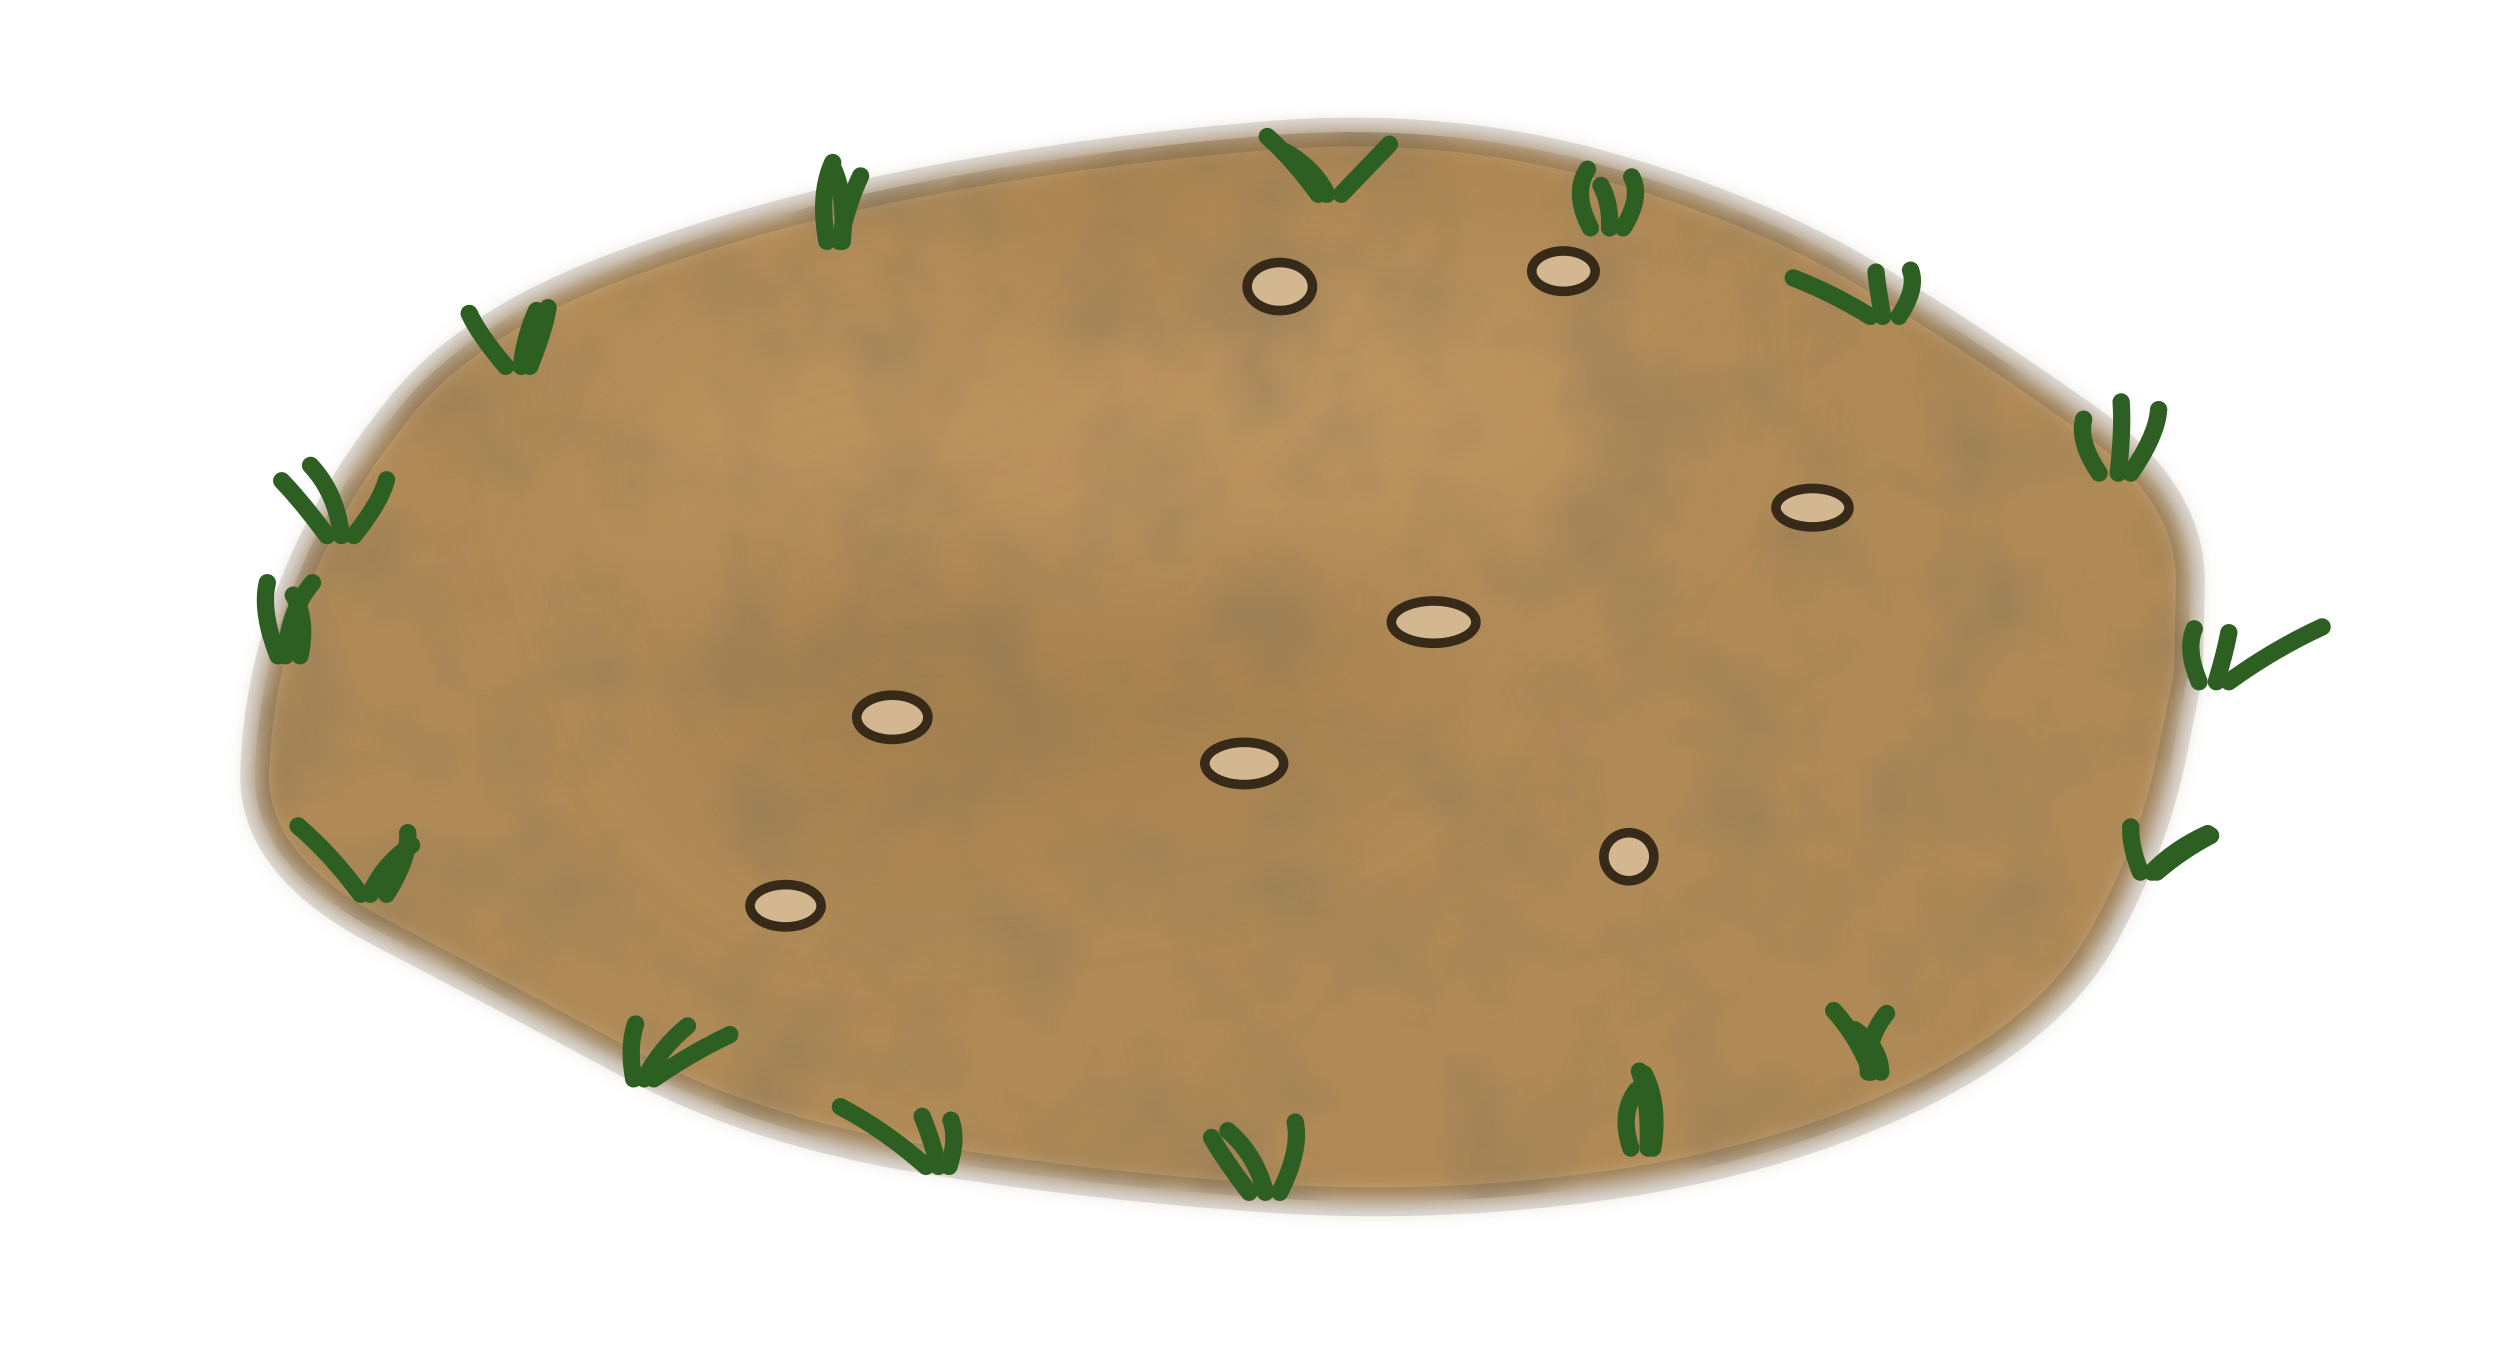
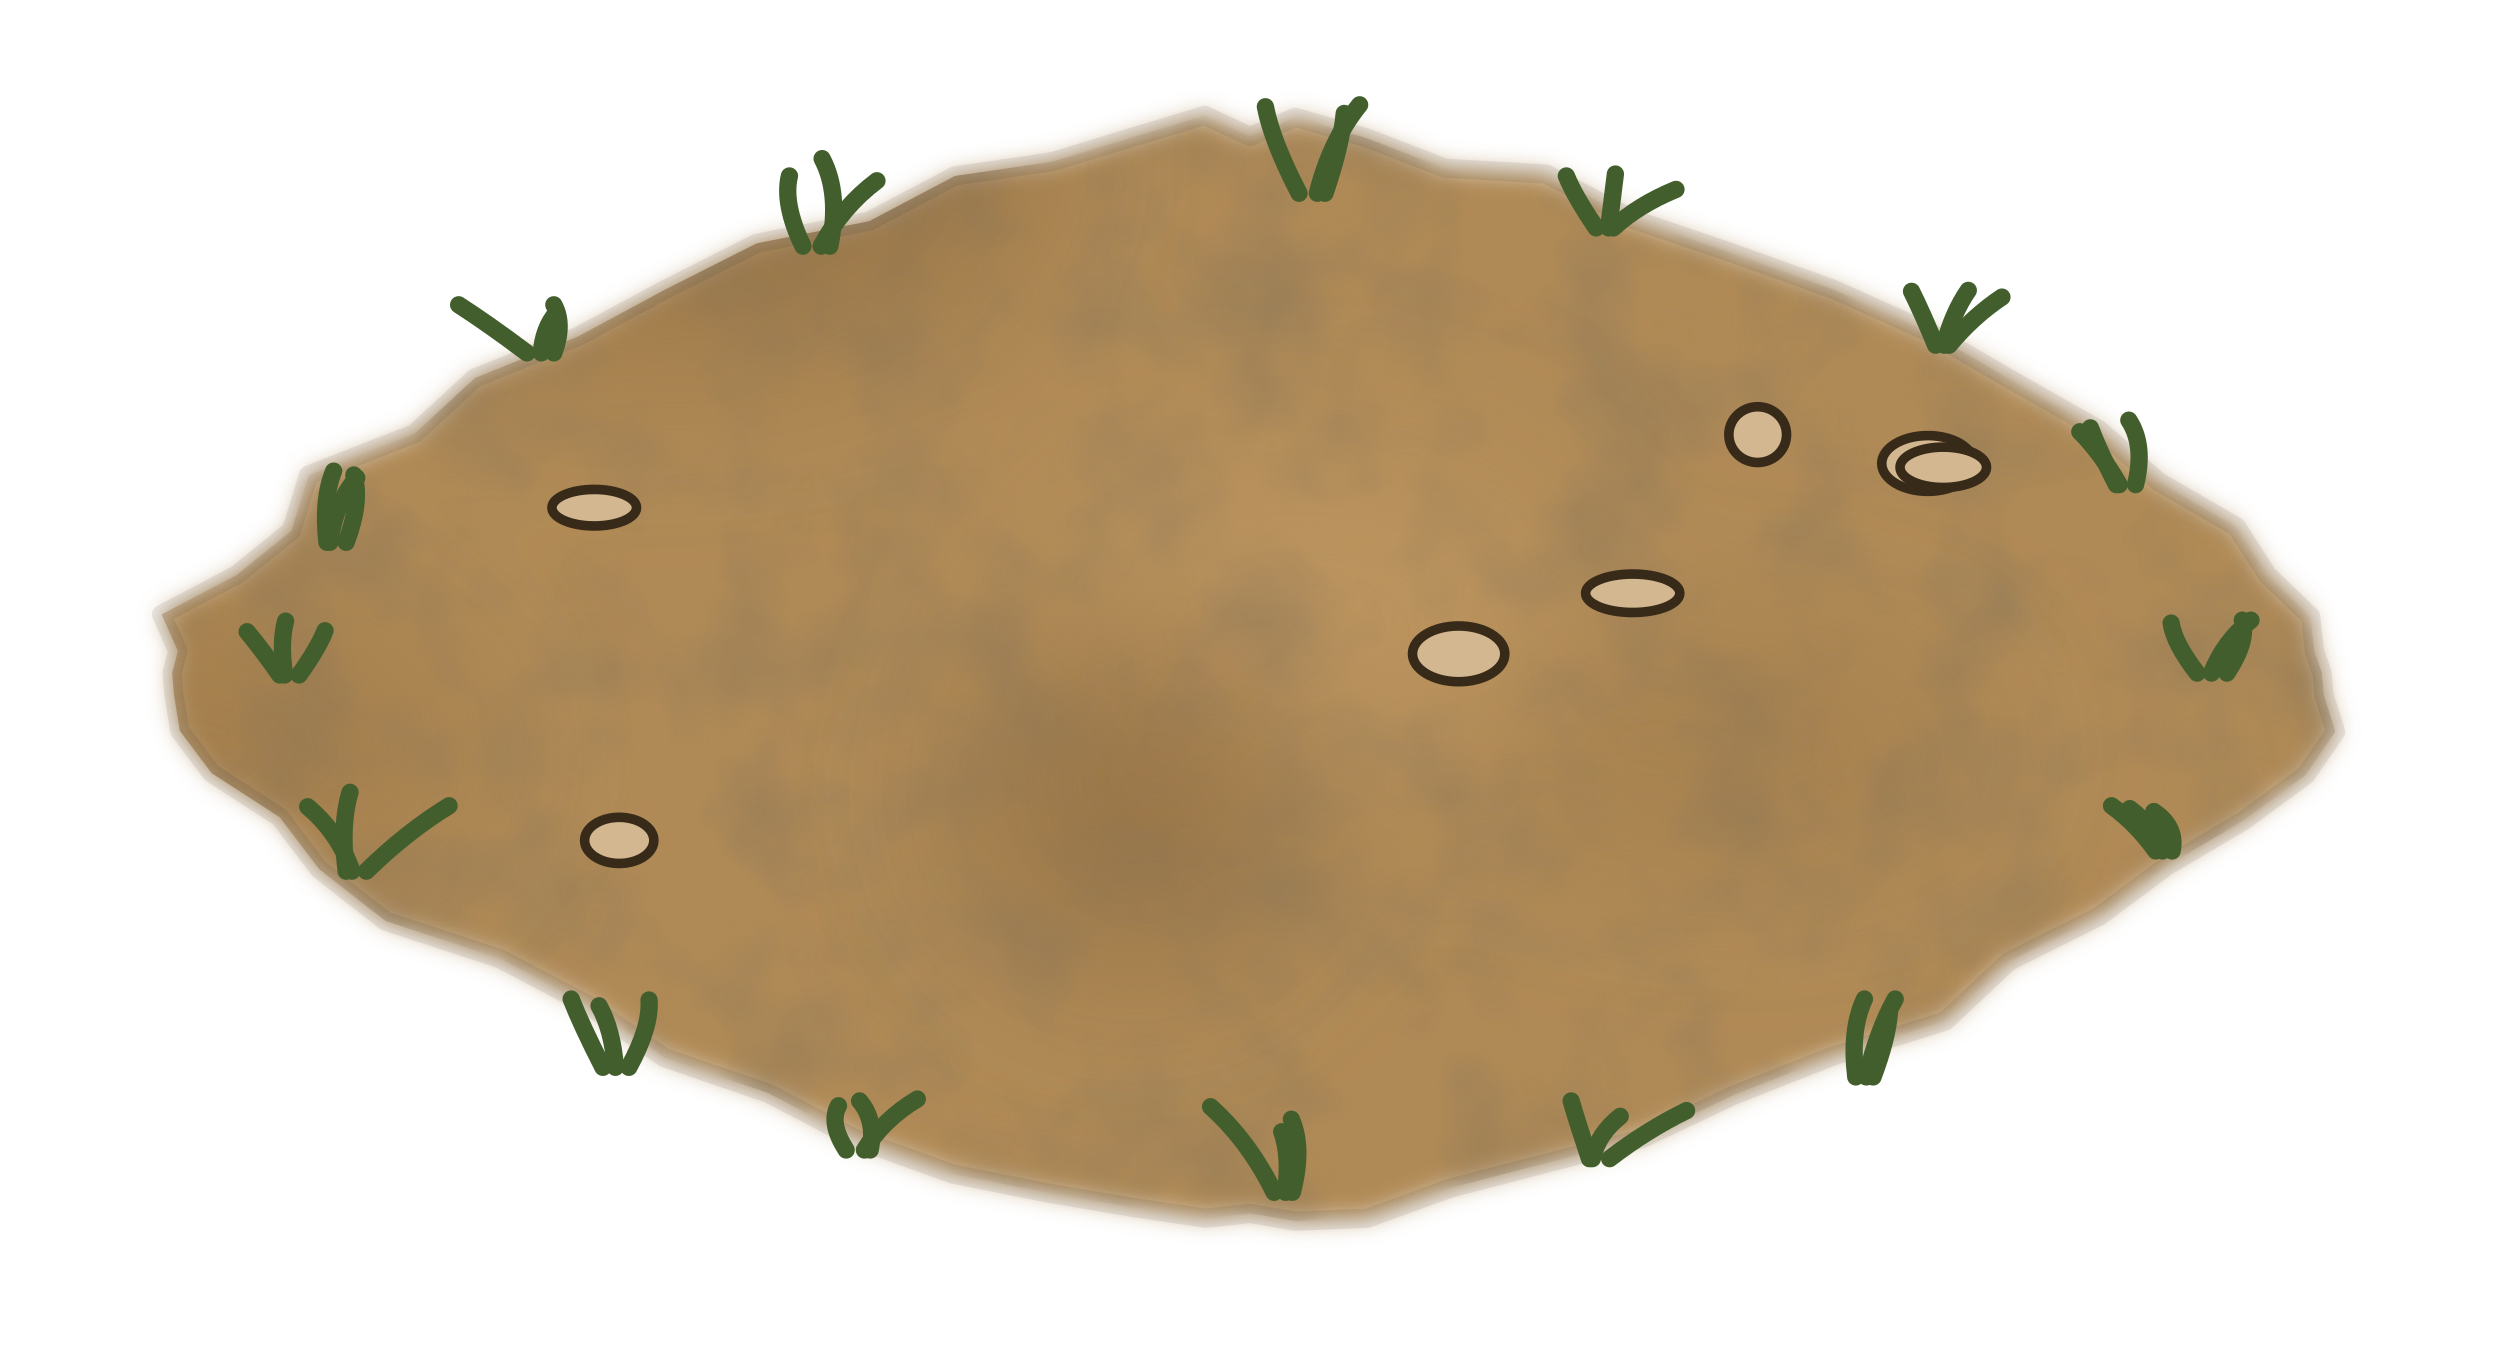
<svg xmlns="http://www.w3.org/2000/svg" width="260" height="140" viewBox="0 0 260 140">
  <defs>
    <clipPath id="cp1">
-       <path d="M227.6 70 Q227.6 70 225.8 79 Q223.9 88.1 218.7 97.5 Q213.4 107 199.4 113.9 Q185.4 120.7 167 123.3 Q148.6 125.9 130.4 124.5 Q112.3 123.2 95.2 120.4 Q78.1 117.5 65.7 110.8 Q53.2 104.1 39.6 97 Q26 90 26.5 80 Q26.9 70 30.6 60.8 Q34.2 51.6 41.3 42.7 Q48.3 33.8 63.2 28.1 Q78.1 22.4 95 19.1 Q111.9 15.8 130.6 14.2 Q149.2 12.5 166 17 Q182.9 21.6 194.7 28.8 Q206.5 36 217.2 43.6 Q227.9 51.2 227.8 60.6 Z" />
+       <path d="M241.5 70 L241.7 72.3 L242.9 76.1 L239.8 80.6 L233.4 85.3 L225.3 90.1 L218.3 95.3 L208.9 100 L202.3 106.2 L190.7 109.8 L180.3 113.9 L170.8 118.4 L160.3 121.1 L150.7 123.6 L142.2 126.7 L134.7 127 L130 126.2 L125.4 126.7 L118 125.6 L109.1 124.1 L99.1 122.1 L89.1 118.5 L79.9 113.7 L69.1 110 L61.1 104.5 L52 99.7 L40.1 95.8 L33.2 90.4 L29.1 85 L22 80.4 L18.7 76 L18.1 72.3 L17.9 70 L18.5 67.7 L16.8 63.9 L24.6 59.8 L30.3 55.2 L32.1 49.4 L43.1 45.1 L49.4 39.3 L60.1 35 L69.2 30.1 L78.7 25.3 L90.4 23 L99.3 18.3 L109.5 16.8 L118 14.2 L125.3 12 L130 14.2 L134.7 12.2 L142 14.3 L150.3 17.5 L160.8 18.1 L169.8 22.8 L180.1 26.3 L190.7 30.1 L200.7 34.6 L209.5 39.7 L218.3 44.7 L224.5 50.1 L232.6 54.8 L235.8 59.8 L240.3 64.1 L240.7 67.7 Z" />
    </clipPath>
    <filter id="bl2" x="-50%" y="-50%" width="200%" height="200%">
      <feGaussianBlur stdDeviation="1.2" />
    </filter>
    <clipPath id="cp3">
-       <path d="M227.6 70 Q227.6 70 225.8 79 Q223.9 88.1 218.7 97.5 Q213.4 107 199.4 113.9 Q185.4 120.7 167 123.3 Q148.6 125.9 130.4 124.5 Q112.3 123.2 95.2 120.4 Q78.1 117.5 65.7 110.8 Q53.2 104.1 39.6 97 Q26 90 26.5 80 Q26.9 70 30.6 60.8 Q34.2 51.6 41.3 42.7 Q48.3 33.8 63.2 28.1 Q78.1 22.4 95 19.1 Q111.9 15.8 130.6 14.2 Q149.2 12.5 166 17 Q182.9 21.6 194.7 28.8 Q206.5 36 217.2 43.6 Q227.9 51.2 227.8 60.6 Z" />
+       <path d="M241.5 70 L241.7 72.3 L242.9 76.1 L239.8 80.6 L233.4 85.3 L225.3 90.1 L218.3 95.3 L208.9 100 L202.3 106.2 L190.7 109.8 L180.3 113.9 L170.8 118.4 L160.3 121.1 L150.7 123.6 L142.2 126.7 L134.7 127 L130 126.2 L125.4 126.7 L118 125.6 L109.1 124.1 L99.1 122.1 L89.1 118.5 L79.9 113.7 L69.1 110 L61.1 104.5 L52 99.7 L40.1 95.8 L33.2 90.4 L29.1 85 L22 80.4 L18.7 76 L18.1 72.3 L17.9 70 L18.5 67.7 L16.8 63.9 L24.6 59.8 L30.3 55.2 L32.1 49.4 L43.1 45.1 L49.4 39.3 L60.1 35 L69.2 30.1 L78.7 25.3 L90.4 23 L99.3 18.3 L109.5 16.8 L118 14.2 L125.3 12 L130 14.2 L134.7 12.2 L142 14.3 L150.3 17.5 L160.8 18.1 L169.8 22.8 L180.1 26.3 L190.7 30.1 L200.7 34.6 L209.5 39.7 L218.3 44.7 L224.5 50.1 L232.6 54.8 L235.8 59.8 L240.3 64.1 L240.7 67.7 Z" />
    </clipPath>
    <filter id="bl4" x="-50%" y="-50%" width="200%" height="200%">
      <feGaussianBlur stdDeviation="9" />
    </filter>
    <filter id="nz5" x="0" y="0" width="100%" height="100%">
      <feTurbulence type="fractalNoise" baseFrequency="0.08" numOctaves="3" seed="75" result="t" />
      <feColorMatrix in="t" type="matrix" values="0 0 0 0 0.216 0 0 0 0 0.165 0 0 0 0 0.098 0 0 0 0.800 -0.320" result="n" />
      <feComposite in="n" in2="SourceAlpha" operator="in" />
    </filter>
  </defs>
-   <path d="M227.6 70 Q227.6 70 225.8 79 Q223.9 88.1 218.7 97.5 Q213.4 107 199.4 113.9 Q185.4 120.7 167 123.3 Q148.6 125.9 130.4 124.5 Q112.3 123.2 95.2 120.4 Q78.1 117.5 65.7 110.8 Q53.2 104.1 39.6 97 Q26 90 26.5 80 Q26.9 70 30.6 60.8 Q34.2 51.6 41.3 42.7 Q48.3 33.8 63.2 28.1 Q78.1 22.4 95 19.1 Q111.9 15.8 130.6 14.2 Q149.2 12.5 166 17 Q182.9 21.6 194.7 28.8 Q206.5 36 217.2 43.6 Q227.9 51.2 227.8 60.6 Z" fill="#b08a57" filter="url(#bl2)" />
+   <path d="M241.5 70 L241.7 72.3 L242.9 76.1 L239.8 80.6 L233.4 85.3 L225.3 90.1 L218.3 95.3 L208.9 100 L202.3 106.2 L190.7 109.8 L180.3 113.9 L170.8 118.4 L160.3 121.1 L150.7 123.6 L142.2 126.7 L134.7 127 L130 126.2 L125.4 126.7 L118 125.6 L109.1 124.1 L99.1 122.1 L89.1 118.5 L79.9 113.7 L69.1 110 L61.1 104.5 L52 99.7 L40.1 95.8 L33.2 90.4 L29.1 85 L22 80.4 L18.7 76 L18.1 72.3 L17.9 70 L18.5 67.7 L16.8 63.9 L24.6 59.8 L30.3 55.2 L32.1 49.4 L43.1 45.1 L49.4 39.3 L60.1 35 L69.2 30.1 L78.7 25.3 L90.4 23 L99.3 18.3 L109.5 16.8 L118 14.2 L125.3 12 L130 14.2 L134.7 12.2 L142 14.3 L150.3 17.5 L160.8 18.1 L169.8 22.8 L180.1 26.3 L190.7 30.1 L200.7 34.6 L209.5 39.7 L218.3 44.7 L224.5 50.1 L232.6 54.8 L235.8 59.8 L240.3 64.1 L240.7 67.7 Z" fill="#b08a57" filter="url(#bl2)" />
  <g clip-path="url(#cp1)">
    <g clip-path="url(#cp3)">
      <g filter="url(#bl4)" opacity="0.7">
-         <ellipse cx="108.7" cy="66.9" rx="37.6" ry="15.7" fill="#9f7a4a" />
-         <ellipse cx="32.5" cy="10.8" rx="38.7" ry="12.3" fill="#c29a64" />
-         <ellipse cx="137" cy="26.7" rx="31.9" ry="14.1" fill="#9f7a4a" />
-         <ellipse cx="142.9" cy="40.5" rx="28.3" ry="16" fill="#c29a64" />
-         <ellipse cx="102.1" cy="48.5" rx="38.1" ry="13.8" fill="#c29a64" />
-         <ellipse cx="94.9" cy="70.6" rx="20.2" ry="15.6" fill="#9f7a4a" />
+         <ellipse cx="135" cy="63.9" rx="27.4" ry="15.9" fill="#c29a64" />
+         <ellipse cx="67.1" cy="25.8" rx="34.9" ry="13.5" fill="#9f7a4a" />
+         <ellipse cx="14.4" cy="78.1" rx="35.6" ry="17" fill="#9f7a4a" />
+         <ellipse cx="81" cy="17" rx="28" ry="16.4" fill="#8e6d42" />
+         <ellipse cx="117.9" cy="83.1" rx="18.1" ry="17.9" fill="#8e6d42" />
+         <ellipse cx="179.1" cy="78.1" rx="26.3" ry="9.7" fill="#9f7a4a" />
      </g>
    </g>
-     <path d="M227.6 70 Q227.6 70 225.8 79 Q223.9 88.1 218.7 97.5 Q213.4 107 199.4 113.9 Q185.4 120.7 167 123.3 Q148.6 125.9 130.4 124.5 Q112.3 123.2 95.2 120.4 Q78.1 117.5 65.7 110.8 Q53.2 104.1 39.6 97 Q26 90 26.5 80 Q26.9 70 30.6 60.8 Q34.2 51.6 41.3 42.7 Q48.3 33.8 63.2 28.1 Q78.1 22.4 95 19.1 Q111.9 15.8 130.6 14.2 Q149.2 12.5 166 17 Q182.9 21.6 194.7 28.8 Q206.5 36 217.2 43.6 Q227.9 51.2 227.8 60.6 Z" fill="#000" filter="url(#nz5)" />
-     <ellipse cx="129.4" cy="79.4" rx="4.1" ry="2.2" fill="#d3b790" stroke="#372a19" stroke-width="1" />
-     <ellipse cx="188.5" cy="52.8" rx="3.8" ry="2" fill="#d3b790" stroke="#372a19" stroke-width="1" />
-     <ellipse cx="92.8" cy="74.6" rx="3.7" ry="2.3" fill="#d3b790" stroke="#372a19" stroke-width="1" />
-     <ellipse cx="162.6" cy="28.2" rx="3.3" ry="2.1" fill="#d3b790" stroke="#372a19" stroke-width="1" />
-     <ellipse cx="133.1" cy="29.8" rx="3.4" ry="2.5" fill="#d3b790" stroke="#372a19" stroke-width="1" />
-     <ellipse cx="149.1" cy="64.7" rx="4.4" ry="2.2" fill="#d3b790" stroke="#372a19" stroke-width="1" />
-     <ellipse cx="81.7" cy="94.2" rx="3.7" ry="2.2" fill="#d3b790" stroke="#372a19" stroke-width="1" />
-     <ellipse cx="169.4" cy="89.1" rx="2.6" ry="2.5" fill="#d3b790" stroke="#372a19" stroke-width="1" />
+     <path d="M241.5 70 L241.7 72.3 L242.9 76.1 L239.8 80.6 L233.4 85.3 L225.3 90.1 L218.3 95.3 L208.9 100 L202.3 106.2 L190.7 109.8 L180.3 113.9 L170.8 118.4 L160.3 121.1 L150.7 123.6 L142.2 126.7 L134.7 127 L130 126.2 L125.4 126.7 L118 125.6 L109.1 124.1 L99.1 122.1 L89.1 118.5 L79.9 113.7 L69.1 110 L61.1 104.5 L52 99.7 L40.1 95.8 L33.2 90.4 L29.1 85 L22 80.4 L18.7 76 L18.1 72.3 L17.9 70 L18.5 67.7 L16.8 63.9 L24.6 59.8 L30.3 55.2 L32.1 49.4 L43.1 45.1 L49.4 39.3 L60.1 35 L69.2 30.1 L78.7 25.3 L90.4 23 L99.3 18.3 L109.5 16.8 L118 14.2 L125.3 12 L130 14.2 L134.7 12.2 L142 14.3 L150.3 17.5 L160.8 18.1 L169.8 22.8 L180.1 26.3 L190.7 30.1 L200.7 34.6 L209.5 39.7 L218.3 44.7 L224.5 50.1 L232.6 54.8 L235.8 59.8 L240.3 64.1 L240.7 67.7 Z" fill="#000" filter="url(#nz5)" />
+     <ellipse cx="151.7" cy="68" rx="4.8" ry="2.9" fill="#d3b790" stroke="#372a19" stroke-width="1" />
+     <ellipse cx="61.8" cy="52.8" rx="4.4" ry="1.9" fill="#d3b790" stroke="#372a19" stroke-width="1" />
+     <ellipse cx="200.5" cy="48.2" rx="4.8" ry="2.9" fill="#d3b790" stroke="#372a19" stroke-width="1" />
+     <ellipse cx="182.8" cy="45.2" rx="3" ry="2.9" fill="#d3b790" stroke="#372a19" stroke-width="1" />
+     <ellipse cx="51" cy="27.4" rx="2.7" ry="2.2" fill="#d3b790" stroke="#372a19" stroke-width="1" />
+     <ellipse cx="169.8" cy="61.7" rx="4.9" ry="2" fill="#d3b790" stroke="#372a19" stroke-width="1" />
+     <ellipse cx="202.1" cy="48.6" rx="4.5" ry="2.1" fill="#d3b790" stroke="#372a19" stroke-width="1" />
+     <ellipse cx="64.4" cy="87.4" rx="3.6" ry="2.4" fill="#d3b790" stroke="#372a19" stroke-width="1" />
  </g>
-   <path d="M227.6 70 Q227.6 70 225.8 79 Q223.9 88.1 218.7 97.5 Q213.4 107 199.4 113.9 Q185.4 120.7 167 123.3 Q148.6 125.9 130.4 124.5 Q112.3 123.2 95.2 120.4 Q78.1 117.5 65.7 110.8 Q53.2 104.1 39.6 97 Q26 90 26.5 80 Q26.9 70 30.6 60.8 Q34.2 51.6 41.3 42.7 Q48.3 33.8 63.2 28.1 Q78.1 22.4 95 19.1 Q111.9 15.8 130.6 14.2 Q149.2 12.5 166 17 Q182.9 21.6 194.7 28.8 Q206.5 36 217.2 43.6 Q227.9 51.2 227.8 60.6 Z" fill="none" stroke="#000000" stroke-width="3" stroke-linejoin="round" stroke-linecap="round" stroke-opacity="0.12" />
-   <path d="M228.7 70.9 Q227.3 67.6 228.2 65.4" fill="none" stroke="#2d5e22" stroke-width="1.8" stroke-linecap="round" />
-   <path d="M230.5 70.9 Q231.4 67.9 231.8 65.8" fill="none" stroke="#2d5e22" stroke-width="1.8" stroke-linecap="round" />
-   <path d="M231.8 70.9 Q236.5 67.5 241.5 65.2" fill="none" stroke="#2d5e22" stroke-width="1.8" stroke-linecap="round" />
-   <path d="M222.6 90.7 Q221.5 87.9 221.6 86" fill="none" stroke="#2d5e22" stroke-width="1.8" stroke-linecap="round" />
-   <path d="M223.8 90.7 Q226.1 88.3 229.6 86.7" fill="none" stroke="#2d5e22" stroke-width="1.8" stroke-linecap="round" />
-   <path d="M224.3 90.7 Q227 88.4 229.9 86.9" fill="none" stroke="#2d5e22" stroke-width="1.8" stroke-linecap="round" />
-   <path d="M194.3 111.5 Q194.1 107.9 196.2 105.4" fill="none" stroke="#2d5e22" stroke-width="1.8" stroke-linecap="round" />
-   <path d="M194.6 111.5 Q193.1 107.7 190.7 105.1" fill="none" stroke="#2d5e22" stroke-width="1.8" stroke-linecap="round" />
-   <path d="M195.6 111.5 Q195.5 108.9 192.9 107.1" fill="none" stroke="#2d5e22" stroke-width="1.8" stroke-linecap="round" />
-   <path d="M169.6 119.4 Q168.4 115.8 170.2 113.4" fill="none" stroke="#2d5e22" stroke-width="1.8" stroke-linecap="round" />
-   <path d="M171.4 119.4 Q171.6 114.6 170.5 111.4" fill="none" stroke="#2d5e22" stroke-width="1.8" stroke-linecap="round" />
-   <path d="M171.9 119.4 Q172.6 114.8 171 111.7" fill="none" stroke="#2d5e22" stroke-width="1.8" stroke-linecap="round" />
-   <path d="M129.9 124 Q127.3 120.6 126 118.3" fill="none" stroke="#2d5e22" stroke-width="1.8" stroke-linecap="round" />
-   <path d="M131.6 124 Q130.6 120.1 127.7 117.6" fill="none" stroke="#2d5e22" stroke-width="1.8" stroke-linecap="round" />
-   <path d="M133.1 124 Q135.3 119.6 134.7 116.7" fill="none" stroke="#2d5e22" stroke-width="1.8" stroke-linecap="round" />
-   <path d="M96.3 121.3 Q92 117.5 87.4 115.1" fill="none" stroke="#2d5e22" stroke-width="1.8" stroke-linecap="round" />
-   <path d="M97.6 121.3 Q96.8 118.2 95.9 116.1" fill="none" stroke="#2d5e22" stroke-width="1.8" stroke-linecap="round" />
-   <path d="M98.7 121.3 Q99.6 118.4 98.9 116.5" fill="none" stroke="#2d5e22" stroke-width="1.8" stroke-linecap="round" />
-   <path d="M65.9 112.2 Q65.3 108.8 66.1 106.5" fill="none" stroke="#2d5e22" stroke-width="1.8" stroke-linecap="round" />
-   <path d="M67 112.2 Q68.8 108.9 71.5 106.7" fill="none" stroke="#2d5e22" stroke-width="1.8" stroke-linecap="round" />
-   <path d="M68 112.2 Q71.9 109.5 75.9 107.6" fill="none" stroke="#2d5e22" stroke-width="1.8" stroke-linecap="round" />
-   <path d="M37.5 93 Q34.4 88.8 31 85.9" fill="none" stroke="#2d5e22" stroke-width="1.8" stroke-linecap="round" />
-   <path d="M38.5 93 Q39.8 89.9 42.8 87.9" fill="none" stroke="#2d5e22" stroke-width="1.8" stroke-linecap="round" />
-   <path d="M40.2 93 Q42.6 89.2 42.4 86.6" fill="none" stroke="#2d5e22" stroke-width="1.8" stroke-linecap="round" />
-   <path d="M28.9 68.2 Q27.1 63.6 27.8 60.6" fill="none" stroke="#2d5e22" stroke-width="1.8" stroke-linecap="round" />
-   <path d="M29.7 68.2 Q30 63.6 32.5 60.6" fill="none" stroke="#2d5e22" stroke-width="1.8" stroke-linecap="round" />
-   <path d="M31.2 68.2 Q32 64.4 30.5 61.9" fill="none" stroke="#2d5e22" stroke-width="1.8" stroke-linecap="round" />
-   <path d="M34 55.7 Q31.5 52.3 29.3 50" fill="none" stroke="#2d5e22" stroke-width="1.8" stroke-linecap="round" />
-   <path d="M35.5 55.7 Q35 51.3 32.3 48.4" fill="none" stroke="#2d5e22" stroke-width="1.8" stroke-linecap="round" />
-   <path d="M36.8 55.7 Q39.6 52.2 40.2 49.9" fill="none" stroke="#2d5e22" stroke-width="1.8" stroke-linecap="round" />
-   <path d="M52.6 38.1 Q49.8 34.8 48.8 32.6" fill="none" stroke="#2d5e22" stroke-width="1.8" stroke-linecap="round" />
-   <path d="M54.2 38.1 Q54.7 34.6 55.8 32.3" fill="none" stroke="#2d5e22" stroke-width="1.8" stroke-linecap="round" />
-   <path d="M55.1 38.1 Q56.6 34.4 57 32" fill="none" stroke="#2d5e22" stroke-width="1.8" stroke-linecap="round" />
-   <path d="M86 25.1 Q85.1 20.2 86.6 16.9" fill="none" stroke="#2d5e22" stroke-width="1.8" stroke-linecap="round" />
-   <path d="M87.3 25.1 Q88.2 21 89.5 18.3" fill="none" stroke="#2d5e22" stroke-width="1.8" stroke-linecap="round" />
-   <path d="M87.6 25.1 Q88 20.6 86.7 17.6" fill="none" stroke="#2d5e22" stroke-width="1.8" stroke-linecap="round" />
-   <path d="M137.1 20.2 Q134.5 16.6 131.8 14.2" fill="none" stroke="#2d5e22" stroke-width="1.8" stroke-linecap="round" />
-   <path d="M138 20.2 Q136.7 17.5 133.7 15.8" fill="none" stroke="#2d5e22" stroke-width="1.8" stroke-linecap="round" />
-   <path d="M139.5 20.2 Q142.5 17.1 144.5 15" fill="none" stroke="#2d5e22" stroke-width="1.8" stroke-linecap="round" />
-   <path d="M165.4 23.7 Q163.5 20.1 165.1 17.6" fill="none" stroke="#2d5e22" stroke-width="1.8" stroke-linecap="round" />
-   <path d="M167.4 23.7 Q167.5 21.1 166.5 19.3" fill="none" stroke="#2d5e22" stroke-width="1.8" stroke-linecap="round" />
-   <path d="M168.8 23.7 Q170.8 20.5 169.7 18.4" fill="none" stroke="#2d5e22" stroke-width="1.8" stroke-linecap="round" />
-   <path d="M194.5 32.9 Q190.6 30.5 186.5 28.9" fill="none" stroke="#2d5e22" stroke-width="1.8" stroke-linecap="round" />
-   <path d="M195.8 32.9 Q195.3 30.2 195.1 28.3" fill="none" stroke="#2d5e22" stroke-width="1.8" stroke-linecap="round" />
-   <path d="M197.5 32.9 Q199.4 30 198.7 28.1" fill="none" stroke="#2d5e22" stroke-width="1.8" stroke-linecap="round" />
-   <path d="M218.3 49.2 Q216.1 45.9 216.7 43.6" fill="none" stroke="#2d5e22" stroke-width="1.8" stroke-linecap="round" />
-   <path d="M220.3 49.2 Q220.8 44.7 220.6 41.8" fill="none" stroke="#2d5e22" stroke-width="1.8" stroke-linecap="round" />
-   <path d="M221.6 49.2 Q224.3 45.3 224.5 42.6" fill="none" stroke="#2d5e22" stroke-width="1.8" stroke-linecap="round" />
+   <path d="M241.5 70 L241.7 72.3 L242.9 76.1 L239.8 80.6 L233.4 85.3 L225.3 90.1 L218.3 95.3 L208.9 100 L202.3 106.2 L190.7 109.8 L180.3 113.9 L170.8 118.4 L160.3 121.1 L150.7 123.6 L142.2 126.7 L134.7 127 L130 126.2 L125.4 126.7 L118 125.6 L109.1 124.1 L99.1 122.1 L89.1 118.5 L79.9 113.7 L69.1 110 L61.1 104.5 L52 99.7 L40.1 95.8 L33.2 90.4 L29.1 85 L22 80.4 L18.7 76 L18.1 72.3 L17.9 70 L18.5 67.7 L16.8 63.9 L24.6 59.8 L30.3 55.2 L32.1 49.4 L43.1 45.1 L49.4 39.3 L60.1 35 L69.2 30.1 L78.7 25.3 L90.4 23 L99.3 18.3 L109.5 16.8 L118 14.2 L125.3 12 L130 14.2 L134.7 12.2 L142 14.3 L150.3 17.5 L160.8 18.1 L169.8 22.8 L180.1 26.3 L190.7 30.1 L200.7 34.6 L209.5 39.7 L218.3 44.7 L224.5 50.1 L232.6 54.8 L235.8 59.8 L240.3 64.1 L240.7 67.7 Z" fill="none" stroke="#000000" stroke-width="2" stroke-linejoin="round" stroke-linecap="round" stroke-opacity="0.08" />
+   <path d="M228.5 70 Q226.1 66.9 225.8 64.8" fill="none" stroke="#425e2c" stroke-width="1.8" stroke-linecap="round" />
+   <path d="M230 70 Q231.3 66.7 234.1 64.5" fill="none" stroke="#425e2c" stroke-width="1.8" stroke-linecap="round" />
+   <path d="M231.6 70 Q233.8 66.7 233.2 64.5" fill="none" stroke="#425e2c" stroke-width="1.8" stroke-linecap="round" />
+   <path d="M224.2 88.5 Q222.2 85.7 219.6 83.8" fill="none" stroke="#425e2c" stroke-width="1.8" stroke-linecap="round" />
+   <path d="M224.9 88.5 Q223.9 85.9 221.5 84.1" fill="none" stroke="#425e2c" stroke-width="1.8" stroke-linecap="round" />
+   <path d="M225.9 88.5 Q226.4 86 224 84.4" fill="none" stroke="#425e2c" stroke-width="1.8" stroke-linecap="round" />
+   <path d="M193 112 Q192.4 107.1 193.9 103.9" fill="none" stroke="#425e2c" stroke-width="1.8" stroke-linecap="round" />
+   <path d="M194.1 112 Q195.3 107.1 197.1 103.9" fill="none" stroke="#425e2c" stroke-width="1.8" stroke-linecap="round" />
+   <path d="M194.8 112 Q196.3 108 196.5 105.3" fill="none" stroke="#425e2c" stroke-width="1.8" stroke-linecap="round" />
+   <path d="M165.3 120.5 Q164.1 116.9 163.4 114.5" fill="none" stroke="#425e2c" stroke-width="1.8" stroke-linecap="round" />
+   <path d="M165.6 120.5 Q166.2 117.9 168.5 116.1" fill="none" stroke="#425e2c" stroke-width="1.8" stroke-linecap="round" />
+   <path d="M167.4 120.5 Q171.3 117.5 175.4 115.5" fill="none" stroke="#425e2c" stroke-width="1.8" stroke-linecap="round" />
+   <path d="M132.5 124 Q129.9 118.7 125.9 115.1" fill="none" stroke="#425e2c" stroke-width="1.8" stroke-linecap="round" />
+   <path d="M133.7 124 Q134.2 120.2 133.3 117.7" fill="none" stroke="#425e2c" stroke-width="1.8" stroke-linecap="round" />
+   <path d="M134.4 124 Q135.6 119.4 134.3 116.4" fill="none" stroke="#425e2c" stroke-width="1.8" stroke-linecap="round" />
+   <path d="M88 119.6 Q86.2 116.8 87.2 115" fill="none" stroke="#425e2c" stroke-width="1.8" stroke-linecap="round" />
+   <path d="M89.9 119.6 Q91.9 116.4 95.4 114.3" fill="none" stroke="#425e2c" stroke-width="1.8" stroke-linecap="round" />
+   <path d="M90.5 119.6 Q91.1 116.5 89.4 114.5" fill="none" stroke="#425e2c" stroke-width="1.8" stroke-linecap="round" />
+   <path d="M62.7 111 Q60.5 106.7 59.4 103.9" fill="none" stroke="#425e2c" stroke-width="1.8" stroke-linecap="round" />
+   <path d="M64 111 Q63.7 107.1 62.3 104.6" fill="none" stroke="#425e2c" stroke-width="1.8" stroke-linecap="round" />
+   <path d="M65.4 111 Q67.7 106.8 67.5 104" fill="none" stroke="#425e2c" stroke-width="1.8" stroke-linecap="round" />
+   <path d="M36 90.6 Q35.4 85.7 36.4 82.4" fill="none" stroke="#425e2c" stroke-width="1.8" stroke-linecap="round" />
+   <path d="M36.6 90.6 Q35.2 86.6 32 83.9" fill="none" stroke="#425e2c" stroke-width="1.8" stroke-linecap="round" />
+   <path d="M38.1 90.6 Q42.3 86.5 46.7 83.8" fill="none" stroke="#425e2c" stroke-width="1.8" stroke-linecap="round" />
+   <path d="M29.1 70.2 Q27.2 67.5 25.7 65.7" fill="none" stroke="#425e2c" stroke-width="1.8" stroke-linecap="round" />
+   <path d="M29.6 70.2 Q29.1 66.8 29.7 64.6" fill="none" stroke="#425e2c" stroke-width="1.8" stroke-linecap="round" />
+   <path d="M31.1 70.2 Q33.1 67.4 33.8 65.6" fill="none" stroke="#425e2c" stroke-width="1.8" stroke-linecap="round" />
+   <path d="M34 56.4 Q33.5 51.9 34.7 49" fill="none" stroke="#425e2c" stroke-width="1.8" stroke-linecap="round" />
+   <path d="M34.3 56.4 Q34.8 52.4 37.1 49.7" fill="none" stroke="#425e2c" stroke-width="1.8" stroke-linecap="round" />
+   <path d="M36 56.4 Q37.6 52.2 36.8 49.4" fill="none" stroke="#425e2c" stroke-width="1.8" stroke-linecap="round" />
+   <path d="M54.8 36.7 Q50.8 33.7 47.7 31.7" fill="none" stroke="#425e2c" stroke-width="1.8" stroke-linecap="round" />
+   <path d="M56.3 36.7 Q56.5 34.1 57.9 32.5" fill="none" stroke="#425e2c" stroke-width="1.8" stroke-linecap="round" />
+   <path d="M57.6 36.7 Q58.7 33.7 57.6 31.7" fill="none" stroke="#425e2c" stroke-width="1.8" stroke-linecap="round" />
+   <path d="M83.5 25.6 Q81.4 21.2 82.1 18.3" fill="none" stroke="#425e2c" stroke-width="1.8" stroke-linecap="round" />
+   <path d="M85.4 25.6 Q87.6 21.5 91.2 18.8" fill="none" stroke="#425e2c" stroke-width="1.8" stroke-linecap="round" />
+   <path d="M86.3 25.6 Q87.4 20.1 85.5 16.5" fill="none" stroke="#425e2c" stroke-width="1.8" stroke-linecap="round" />
+   <path d="M135.1 20.1 Q132.3 14.7 131.6 11.1" fill="none" stroke="#425e2c" stroke-width="1.8" stroke-linecap="round" />
+   <path d="M137 20.1 Q138.4 14.6 141.4 10.9" fill="none" stroke="#425e2c" stroke-width="1.8" stroke-linecap="round" />
+   <path d="M137.8 20.1 Q139.5 15.1 139.8 11.8" fill="none" stroke="#425e2c" stroke-width="1.8" stroke-linecap="round" />
+   <path d="M166 23.7 Q163.8 20.5 162.9 18.3" fill="none" stroke="#425e2c" stroke-width="1.8" stroke-linecap="round" />
+   <path d="M167.3 23.7 Q167.7 20.4 168 18.1" fill="none" stroke="#425e2c" stroke-width="1.8" stroke-linecap="round" />
+   <path d="M167.8 23.7 Q170.4 21.3 174.3 19.7" fill="none" stroke="#425e2c" stroke-width="1.8" stroke-linecap="round" />
+   <path d="M201.3 35.9 Q199.9 32.5 198.8 30.3" fill="none" stroke="#425e2c" stroke-width="1.8" stroke-linecap="round" />
+   <path d="M202.2 35.9 Q203.1 32.5 204.7 30.2" fill="none" stroke="#425e2c" stroke-width="1.8" stroke-linecap="round" />
+   <path d="M202.7 35.9 Q205.2 32.9 208.2 30.9" fill="none" stroke="#425e2c" stroke-width="1.8" stroke-linecap="round" />
+   <path d="M220.1 50.4 Q218.3 46.9 217.4 44.5" fill="none" stroke="#425e2c" stroke-width="1.8" stroke-linecap="round" />
+   <path d="M220.4 50.4 Q218.5 47.1 216.3 44.9" fill="none" stroke="#425e2c" stroke-width="1.8" stroke-linecap="round" />
+   <path d="M222.1 50.4 Q223.1 46.3 221.4 43.7" fill="none" stroke="#425e2c" stroke-width="1.8" stroke-linecap="round" />
</svg>
